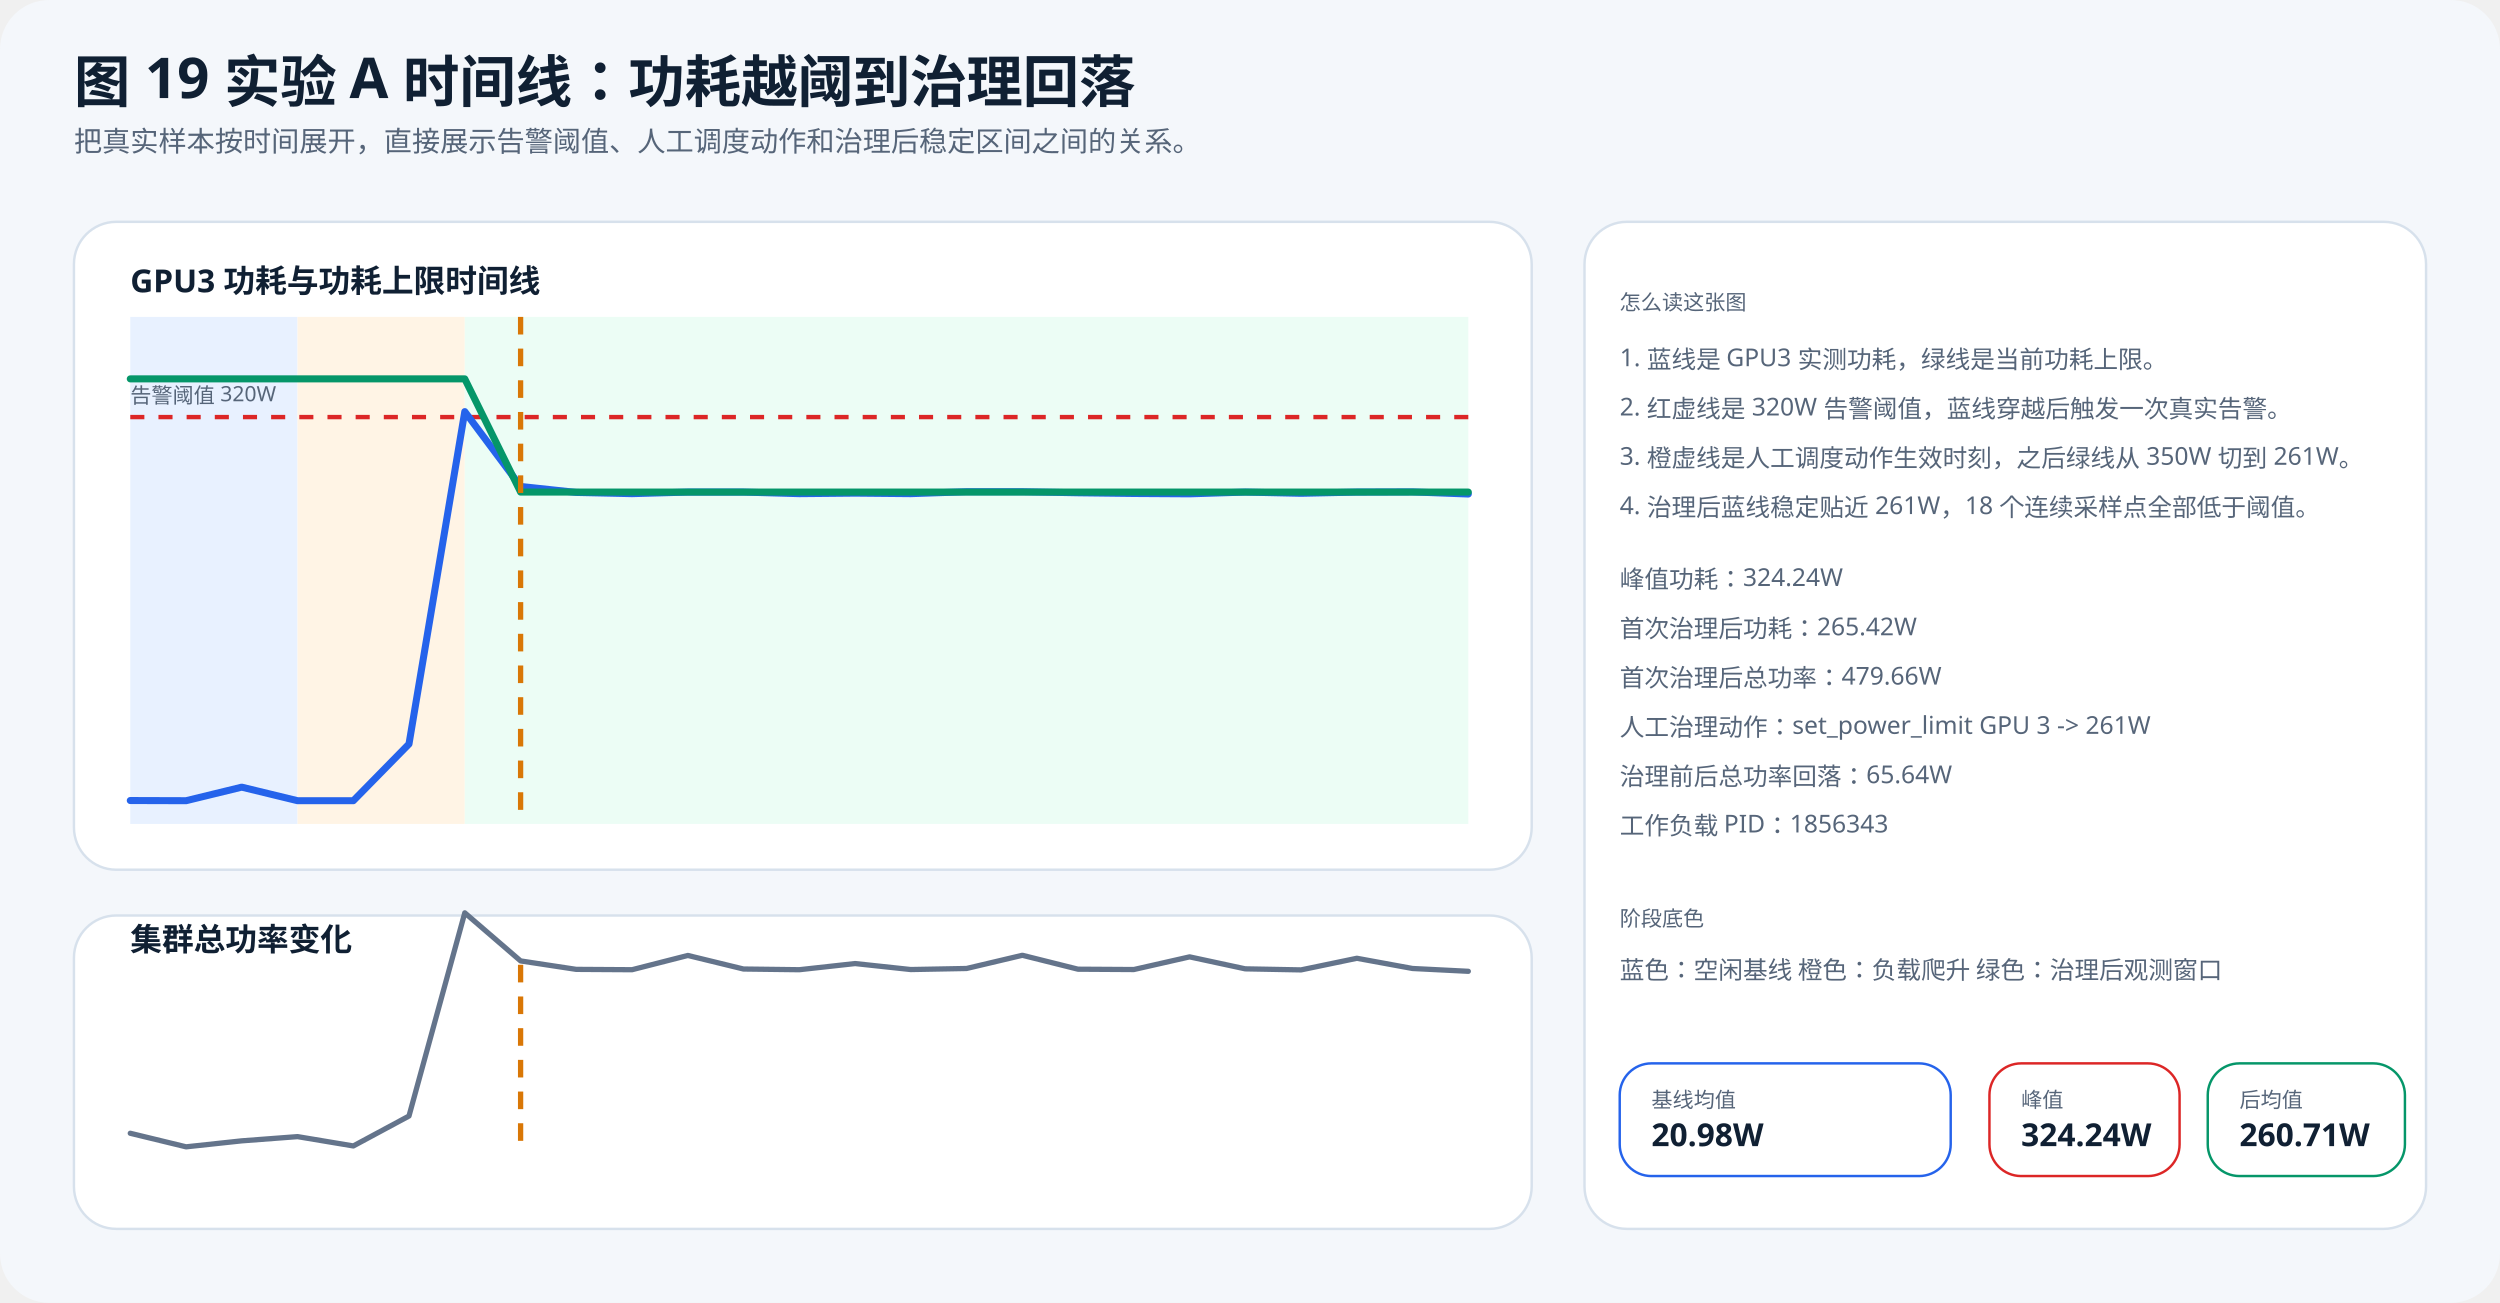
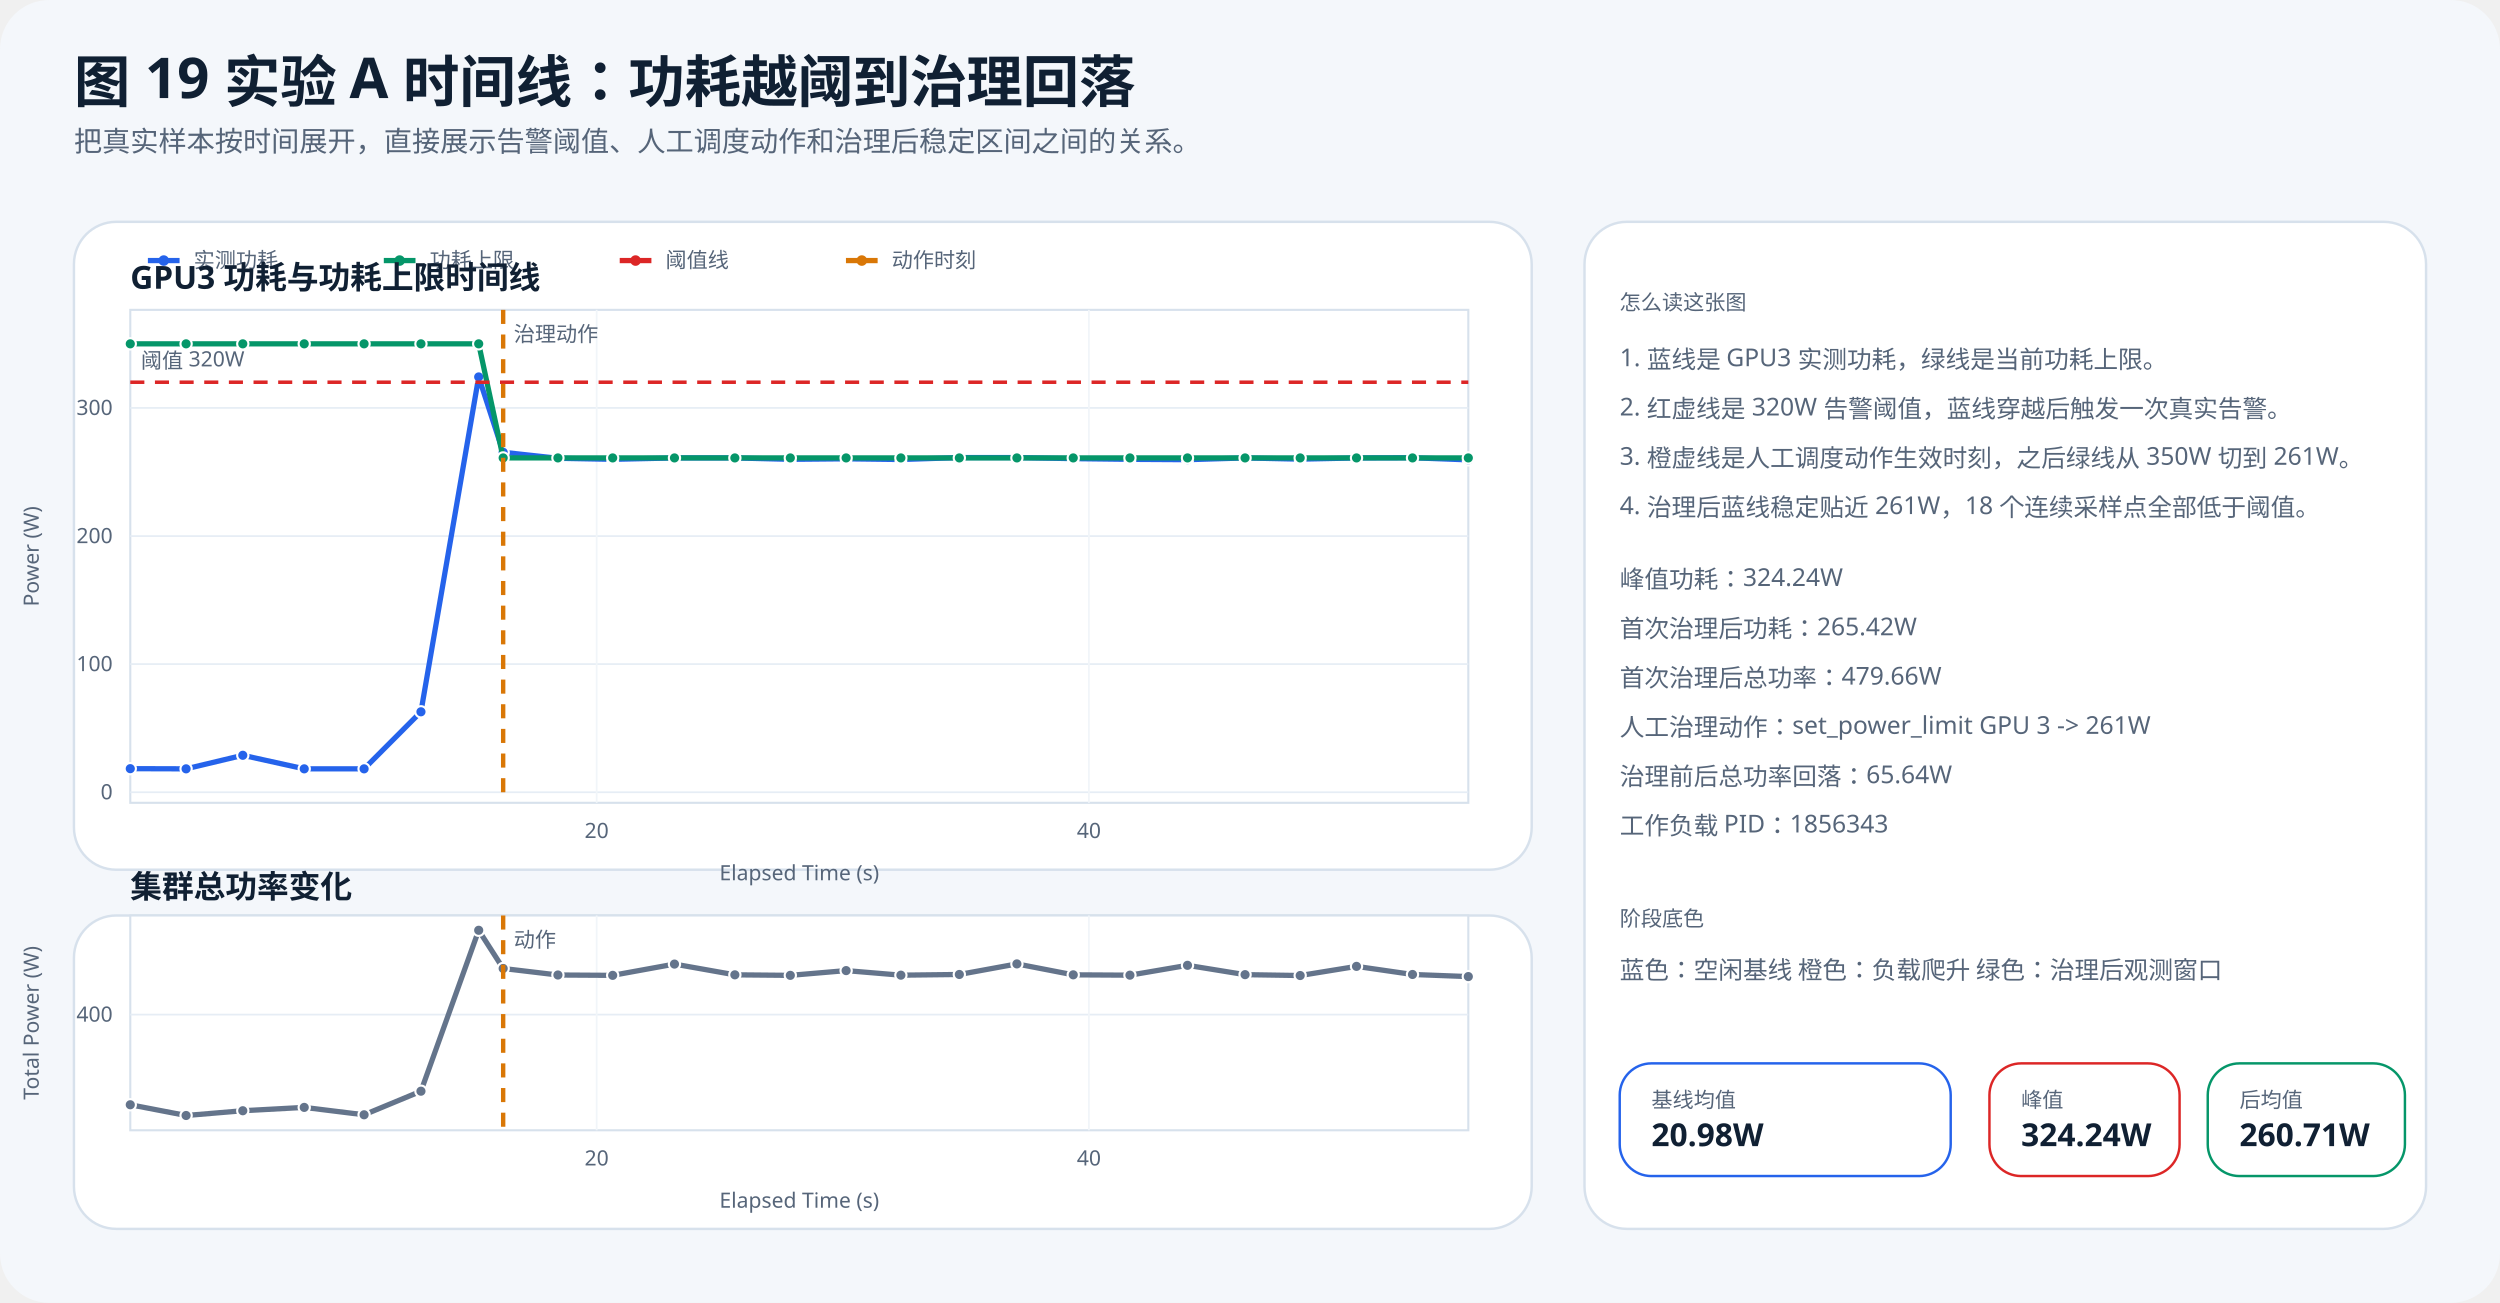
<svg xmlns="http://www.w3.org/2000/svg" width="1420" height="740" viewBox="0 0 1420 740">
  <style>.bg{fill:#F4F7FB}.card{fill:#FFFFFF;stroke:#D7E1EC;stroke-width:1.4}.title{font:700 32px 'Microsoft YaHei','Noto Sans SC',sans-serif;fill:#102033}.subtitle{font:500 16px 'Microsoft YaHei','Noto Sans SC',sans-serif;fill:#566579}.h{font:700 18px 'Microsoft YaHei','Noto Sans SC',sans-serif;fill:#102033}.p{font:500 14px 'Microsoft YaHei','Noto Sans SC',sans-serif;fill:#566579}.s{font:500 12px 'Microsoft YaHei','Noto Sans SC',sans-serif;fill:#566579}.k{font:700 14px 'Microsoft YaHei','Noto Sans SC',sans-serif;fill:#102033}</style>
  <rect class="bg" x="0" y="0" width="1420" height="740" rx="28" />
  <text class="title" x="42" y="58">图 19  实验 A 时间线：功耗越阈到治理回落</text>
  <text class="subtitle" x="42" y="86">把真实样本按时间展开，直接展示告警阈值、人工调度动作和治理后稳定区间之间的关系。</text>
  <rect class="card" x="42" y="126" width="828" height="368" rx="24" />
  <rect class="card" x="42" y="520" width="828" height="178" rx="24" />
  <rect class="card" x="900" y="126" width="478" height="572" rx="24" />
-   <rect x="74" y="180" width="95.0" height="288" fill="#E8F1FF" />
-   <rect x="169.0" y="180" width="95.0" height="288" fill="#FFF4E5" />
-   <rect x="264.0" y="180" width="570.0" height="288" fill="#ECFDF5" />
-   <line x1="74" y1="236.9" x2="834" y2="236.9" stroke="#DC2626" stroke-width="2.5" stroke-dasharray="8 8" />
-   <polyline points="74.0,454.7 105.7,454.8 137.3,447.1 169.0,454.8 200.7,454.8 232.3,422.6 264.0,233.8 295.7,276.3 327.3,279.7 359.0,280.4 390.7,279.5 422.3,279.5 454.0,280.4 485.7,280.1 517.3,280.4 549.0,279.3 580.7,279.3 612.3,279.9 644.0,280.3 675.7,280.5 707.3,279.5 739.0,280.2 770.7,279.5 802.3,279.4 834.0,280.6" fill="none" stroke="#2563EB" stroke-width="4" stroke-linejoin="round" stroke-linecap="round" />
-   <polyline points="74.0,215.2 105.7,215.2 137.3,215.2 169.0,215.2 200.7,215.2 232.3,215.2 264.0,215.2 295.7,279.5 327.3,279.5 359.0,279.5 390.7,279.5 422.3,279.5 454.0,279.5 485.7,279.5 517.3,279.5 549.0,279.5 580.7,279.5 612.3,279.5 644.0,279.5 675.7,279.5 707.3,279.5 739.0,279.5 770.7,279.5 802.3,279.5 834.0,279.5" fill="none" stroke="#059669" stroke-width="4" stroke-linejoin="round" stroke-linecap="round" />
-   <line x1="295.7" y1="180" x2="295.7" y2="468" stroke="#D97706" stroke-width="3" stroke-dasharray="10 8" />
-   <text class="h" x="74" y="166">GPU3 功耗与功耗上限时间线</text>
-   <text class="s" x="74" y="228.9">告警阈值 320W</text>
-   <polyline points="74.0,643.7 105.7,651.4 137.3,648.0 169.0,645.6 200.7,650.9 232.3,633.9 264.0,518.5 295.7,545.8 327.3,550.6 359.0,550.8 390.7,542.7 422.3,550.4 454.0,550.8 485.7,547.3 517.3,550.7 549.0,550.1 580.7,542.6 612.3,550.5 644.0,550.7 675.7,543.5 707.3,550.3 739.0,550.9 770.7,544.3 802.3,550.1 834.0,551.7" fill="none" stroke="#64748B" stroke-width="3" stroke-linejoin="round" stroke-linecap="round" />
-   <line x1="295.7" y1="548" x2="295.7" y2="654" stroke="#D97706" stroke-width="3" stroke-dasharray="10 8" />
-   <text class="h" x="74" y="540">集群总功率变化</text>
+   <rect x="74.0" y="176.0" width="98.8" height="280.0" fill="#E8F1FF" opacity="0.45" />
+   <text class="s" x="123.4" y="194.0" text-anchor="middle">空闲基线</text>
+   <rect x="206.8" y="176.0" width="65.1" height="280.0" fill="#FFF4E5" opacity="0.45" />
+   <text class="s" x="239.4" y="194.0" text-anchor="middle">负载爬升</text>
+   <rect x="285.8" y="176.0" width="548.2" height="280.0" fill="#ECFDF5" opacity="0.45" />
+   <text class="s" x="559.9" y="194.0" text-anchor="middle">治理后观测</text>
+   <rect x="74.0" y="176.0" width="760.0" height="280.0" fill="#FFFFFF" stroke="#D7E1EC" stroke-width="1.2" />
+   <line x1="74.0" y1="450.0" x2="834.0" y2="450.0" stroke="#E6EDF5" stroke-width="1" />
+   <text class="s" x="64.0" y="454.0" text-anchor="end">0</text>
+   <line x1="74.0" y1="377.2" x2="834.0" y2="377.2" stroke="#E6EDF5" stroke-width="1" />
+   <text class="s" x="64.0" y="381.2" text-anchor="end">100</text>
+   <line x1="74.0" y1="304.5" x2="834.0" y2="304.5" stroke="#E6EDF5" stroke-width="1" />
+   <text class="s" x="64.0" y="308.5" text-anchor="end">200</text>
+   <line x1="74.0" y1="231.7" x2="834.0" y2="231.7" stroke="#E6EDF5" stroke-width="1" />
+   <text class="s" x="64.0" y="235.7" text-anchor="end">300</text>
+   <line x1="338.9" y1="176.0" x2="338.9" y2="456.0" stroke="#F1F5F9" stroke-width="1" />
+   <text class="s" x="338.9" y="476.0" text-anchor="middle">20</text>
+   <line x1="618.5" y1="176.0" x2="618.5" y2="456.0" stroke="#F1F5F9" stroke-width="1" />
+   <text class="s" x="618.5" y="476.0" text-anchor="middle">40</text>
+   <text class="s" x="454.0" y="500.0" text-anchor="middle">Elapsed Time (s)</text>
+   <text class="s" x="22.0" y="316.0" text-anchor="middle" transform="rotate(-90 22.0 316.0)">Power (W)</text>
+   <polyline points="74.0,436.6 105.7,436.7 137.9,429.0 172.8,436.7 206.8,436.7 239.1,404.3 271.9,214.1 285.8,256.9 316.9,260.3 348.0,260.9 383.1,260.1 417.4,260.1 448.9,260.9 480.6,260.6 511.7,261.0 544.9,259.9 577.6,259.9 609.6,260.5 641.8,260.9 674.5,261.1 707.2,260.1 738.5,260.8 770.5,260.1 802.3,260.0 834.0,261.2" fill="none" stroke="#2563EB" stroke-width="3.0" stroke-linejoin="round" stroke-linecap="round" />
+   <circle cx="74.0" cy="436.6" r="3.2" fill="#2563EB" stroke="#FFFFFF" stroke-width="1.2" />
+   <circle cx="105.7" cy="436.7" r="3.2" fill="#2563EB" stroke="#FFFFFF" stroke-width="1.2" />
+   <circle cx="137.9" cy="429.0" r="3.2" fill="#2563EB" stroke="#FFFFFF" stroke-width="1.2" />
+   <circle cx="172.8" cy="436.7" r="3.2" fill="#2563EB" stroke="#FFFFFF" stroke-width="1.2" />
+   <circle cx="206.8" cy="436.7" r="3.2" fill="#2563EB" stroke="#FFFFFF" stroke-width="1.2" />
+   <circle cx="239.1" cy="404.3" r="3.2" fill="#2563EB" stroke="#FFFFFF" stroke-width="1.2" />
+   <circle cx="271.9" cy="214.1" r="3.2" fill="#2563EB" stroke="#FFFFFF" stroke-width="1.2" />
+   <circle cx="285.8" cy="256.9" r="3.2" fill="#2563EB" stroke="#FFFFFF" stroke-width="1.2" />
+   <circle cx="316.9" cy="260.3" r="3.2" fill="#2563EB" stroke="#FFFFFF" stroke-width="1.2" />
+   <circle cx="348.0" cy="260.9" r="3.2" fill="#2563EB" stroke="#FFFFFF" stroke-width="1.2" />
+   <circle cx="383.1" cy="260.1" r="3.2" fill="#2563EB" stroke="#FFFFFF" stroke-width="1.2" />
+   <circle cx="417.4" cy="260.1" r="3.2" fill="#2563EB" stroke="#FFFFFF" stroke-width="1.2" />
+   <circle cx="448.9" cy="260.9" r="3.2" fill="#2563EB" stroke="#FFFFFF" stroke-width="1.2" />
+   <circle cx="480.6" cy="260.6" r="3.2" fill="#2563EB" stroke="#FFFFFF" stroke-width="1.2" />
+   <circle cx="511.7" cy="261.0" r="3.2" fill="#2563EB" stroke="#FFFFFF" stroke-width="1.2" />
+   <circle cx="544.9" cy="259.9" r="3.2" fill="#2563EB" stroke="#FFFFFF" stroke-width="1.2" />
+   <circle cx="577.6" cy="259.9" r="3.2" fill="#2563EB" stroke="#FFFFFF" stroke-width="1.2" />
+   <circle cx="609.6" cy="260.5" r="3.2" fill="#2563EB" stroke="#FFFFFF" stroke-width="1.2" />
+   <circle cx="641.8" cy="260.9" r="3.2" fill="#2563EB" stroke="#FFFFFF" stroke-width="1.2" />
+   <circle cx="674.5" cy="261.1" r="3.2" fill="#2563EB" stroke="#FFFFFF" stroke-width="1.2" />
+   <circle cx="707.2" cy="260.1" r="3.2" fill="#2563EB" stroke="#FFFFFF" stroke-width="1.2" />
+   <circle cx="738.5" cy="260.8" r="3.2" fill="#2563EB" stroke="#FFFFFF" stroke-width="1.2" />
+   <circle cx="770.5" cy="260.1" r="3.2" fill="#2563EB" stroke="#FFFFFF" stroke-width="1.2" />
+   <circle cx="802.3" cy="260.0" r="3.2" fill="#2563EB" stroke="#FFFFFF" stroke-width="1.2" />
+   <circle cx="834.0" cy="261.2" r="3.2" fill="#2563EB" stroke="#FFFFFF" stroke-width="1.2" />
+   <polyline points="74.0,195.3 105.7,195.3 137.9,195.3 172.8,195.3 206.8,195.3 239.1,195.3 271.9,195.3 285.8,260.1 316.9,260.1 348.0,260.1 383.1,260.1 417.4,260.1 448.9,260.1 480.6,260.1 511.7,260.1 544.9,260.1 577.6,260.1 609.6,260.1 641.8,260.1 674.5,260.1 707.2,260.1 738.5,260.1 770.5,260.1 802.3,260.1 834.0,260.1" fill="none" stroke="#059669" stroke-width="3.0" stroke-linejoin="round" stroke-linecap="round" />
+   <circle cx="74.0" cy="195.3" r="3.2" fill="#059669" stroke="#FFFFFF" stroke-width="1.2" />
+   <circle cx="105.7" cy="195.3" r="3.2" fill="#059669" stroke="#FFFFFF" stroke-width="1.2" />
+   <circle cx="137.9" cy="195.3" r="3.2" fill="#059669" stroke="#FFFFFF" stroke-width="1.2" />
+   <circle cx="172.8" cy="195.3" r="3.2" fill="#059669" stroke="#FFFFFF" stroke-width="1.2" />
+   <circle cx="206.8" cy="195.3" r="3.2" fill="#059669" stroke="#FFFFFF" stroke-width="1.2" />
+   <circle cx="239.1" cy="195.3" r="3.2" fill="#059669" stroke="#FFFFFF" stroke-width="1.2" />
+   <circle cx="271.9" cy="195.3" r="3.2" fill="#059669" stroke="#FFFFFF" stroke-width="1.2" />
+   <circle cx="285.8" cy="260.1" r="3.2" fill="#059669" stroke="#FFFFFF" stroke-width="1.2" />
+   <circle cx="316.9" cy="260.1" r="3.2" fill="#059669" stroke="#FFFFFF" stroke-width="1.2" />
+   <circle cx="348.0" cy="260.1" r="3.2" fill="#059669" stroke="#FFFFFF" stroke-width="1.2" />
+   <circle cx="383.1" cy="260.1" r="3.2" fill="#059669" stroke="#FFFFFF" stroke-width="1.2" />
+   <circle cx="417.4" cy="260.1" r="3.2" fill="#059669" stroke="#FFFFFF" stroke-width="1.2" />
+   <circle cx="448.9" cy="260.1" r="3.2" fill="#059669" stroke="#FFFFFF" stroke-width="1.2" />
+   <circle cx="480.6" cy="260.1" r="3.2" fill="#059669" stroke="#FFFFFF" stroke-width="1.2" />
+   <circle cx="511.7" cy="260.1" r="3.2" fill="#059669" stroke="#FFFFFF" stroke-width="1.2" />
+   <circle cx="544.9" cy="260.1" r="3.2" fill="#059669" stroke="#FFFFFF" stroke-width="1.2" />
+   <circle cx="577.6" cy="260.1" r="3.2" fill="#059669" stroke="#FFFFFF" stroke-width="1.2" />
+   <circle cx="609.6" cy="260.1" r="3.2" fill="#059669" stroke="#FFFFFF" stroke-width="1.2" />
+   <circle cx="641.8" cy="260.1" r="3.2" fill="#059669" stroke="#FFFFFF" stroke-width="1.2" />
+   <circle cx="674.5" cy="260.1" r="3.2" fill="#059669" stroke="#FFFFFF" stroke-width="1.2" />
+   <circle cx="707.2" cy="260.1" r="3.2" fill="#059669" stroke="#FFFFFF" stroke-width="1.2" />
+   <circle cx="738.5" cy="260.1" r="3.2" fill="#059669" stroke="#FFFFFF" stroke-width="1.2" />
+   <circle cx="770.5" cy="260.1" r="3.2" fill="#059669" stroke="#FFFFFF" stroke-width="1.2" />
+   <circle cx="802.3" cy="260.1" r="3.2" fill="#059669" stroke="#FFFFFF" stroke-width="1.2" />
+   <circle cx="834.0" cy="260.1" r="3.2" fill="#059669" stroke="#FFFFFF" stroke-width="1.2" />
+   <line x1="74.0" y1="217.1" x2="834.0" y2="217.1" stroke="#DC2626" stroke-width="2" stroke-dasharray="8 6" />
+   <text class="s" x="80.0" y="209.1">阈值 320W</text>
+   <line x1="285.8" y1="176.0" x2="285.8" y2="456.0" stroke="#D97706" stroke-width="2.5" stroke-dasharray="8 6" />
+   <text class="s" x="291.8" y="194.0">治理动作</text>
+   <line x1="84.0" y1="148.0" x2="102.0" y2="148.0" stroke="#2563EB" stroke-width="3" />
+   <circle cx="93.0" cy="148.0" r="3" fill="#2563EB" />
+   <text class="s" x="110.0" y="152.0">实测功耗</text>
+   <line x1="218.0" y1="148.0" x2="236.0" y2="148.0" stroke="#059669" stroke-width="3" />
+   <circle cx="227.0" cy="148.0" r="3" fill="#059669" />
+   <text class="s" x="244.0" y="152.0">功耗上限</text>
+   <line x1="352.0" y1="148.0" x2="370.0" y2="148.0" stroke="#DC2626" stroke-width="3" />
+   <circle cx="361.0" cy="148.0" r="3" fill="#DC2626" />
+   <text class="s" x="378.0" y="152.0">阈值线</text>
+   <line x1="480.5" y1="148.0" x2="498.5" y2="148.0" stroke="#D97706" stroke-width="3" />
+   <circle cx="489.5" cy="148.0" r="3" fill="#D97706" />
+   <text class="s" x="506.5" y="152.0">动作时刻</text>
+   <text class="h" x="74" y="164">GPU3 功耗与功耗上限时间线</text>
+   <rect x="74.0" y="520.0" width="760.0" height="122.0" fill="#FFFFFF" stroke="#D7E1EC" stroke-width="1.2" />
+   <line x1="74.0" y1="576.3" x2="834.0" y2="576.3" stroke="#E6EDF5" stroke-width="1" />
+   <text class="s" x="64.0" y="580.3" text-anchor="end">400</text>
+   <line x1="338.9" y1="520.0" x2="338.9" y2="642.0" stroke="#F1F5F9" stroke-width="1" />
+   <text class="s" x="338.9" y="662.0" text-anchor="middle">20</text>
+   <line x1="618.5" y1="520.0" x2="618.5" y2="642.0" stroke="#F1F5F9" stroke-width="1" />
+   <text class="s" x="618.5" y="662.0" text-anchor="middle">40</text>
+   <text class="s" x="454.0" y="686.0" text-anchor="middle">Elapsed Time (s)</text>
+   <text class="s" x="22.0" y="581.0" text-anchor="middle" transform="rotate(-90 22.0 581.0)">Total Power (W)</text>
+   <polyline points="74.0,627.5 105.7,633.6 137.9,630.9 172.8,629.0 206.8,633.2 239.1,619.8 271.9,528.4 285.8,550.1 316.9,553.8 348.0,554.0 383.1,547.6 417.4,553.7 448.9,554.0 480.6,551.3 511.7,553.9 544.9,553.5 577.6,547.5 609.6,553.7 641.8,553.9 674.5,548.3 707.2,553.6 738.5,554.1 770.5,548.9 802.3,553.5 834.0,554.7" fill="none" stroke="#64748B" stroke-width="3.0" stroke-linejoin="round" stroke-linecap="round" />
+   <circle cx="74.0" cy="627.5" r="3.2" fill="#64748B" stroke="#FFFFFF" stroke-width="1.2" />
+   <circle cx="105.7" cy="633.6" r="3.2" fill="#64748B" stroke="#FFFFFF" stroke-width="1.2" />
+   <circle cx="137.9" cy="630.9" r="3.2" fill="#64748B" stroke="#FFFFFF" stroke-width="1.2" />
+   <circle cx="172.8" cy="629.0" r="3.2" fill="#64748B" stroke="#FFFFFF" stroke-width="1.2" />
+   <circle cx="206.8" cy="633.2" r="3.2" fill="#64748B" stroke="#FFFFFF" stroke-width="1.2" />
+   <circle cx="239.1" cy="619.8" r="3.2" fill="#64748B" stroke="#FFFFFF" stroke-width="1.2" />
+   <circle cx="271.9" cy="528.4" r="3.2" fill="#64748B" stroke="#FFFFFF" stroke-width="1.2" />
+   <circle cx="285.8" cy="550.1" r="3.2" fill="#64748B" stroke="#FFFFFF" stroke-width="1.2" />
+   <circle cx="316.9" cy="553.8" r="3.2" fill="#64748B" stroke="#FFFFFF" stroke-width="1.2" />
+   <circle cx="348.0" cy="554.0" r="3.2" fill="#64748B" stroke="#FFFFFF" stroke-width="1.2" />
+   <circle cx="383.1" cy="547.6" r="3.2" fill="#64748B" stroke="#FFFFFF" stroke-width="1.2" />
+   <circle cx="417.4" cy="553.7" r="3.2" fill="#64748B" stroke="#FFFFFF" stroke-width="1.2" />
+   <circle cx="448.9" cy="554.0" r="3.2" fill="#64748B" stroke="#FFFFFF" stroke-width="1.2" />
+   <circle cx="480.6" cy="551.3" r="3.2" fill="#64748B" stroke="#FFFFFF" stroke-width="1.2" />
+   <circle cx="511.7" cy="553.9" r="3.2" fill="#64748B" stroke="#FFFFFF" stroke-width="1.2" />
+   <circle cx="544.9" cy="553.5" r="3.2" fill="#64748B" stroke="#FFFFFF" stroke-width="1.2" />
+   <circle cx="577.6" cy="547.5" r="3.2" fill="#64748B" stroke="#FFFFFF" stroke-width="1.2" />
+   <circle cx="609.6" cy="553.7" r="3.2" fill="#64748B" stroke="#FFFFFF" stroke-width="1.2" />
+   <circle cx="641.8" cy="553.9" r="3.2" fill="#64748B" stroke="#FFFFFF" stroke-width="1.2" />
+   <circle cx="674.5" cy="548.3" r="3.2" fill="#64748B" stroke="#FFFFFF" stroke-width="1.2" />
+   <circle cx="707.2" cy="553.6" r="3.2" fill="#64748B" stroke="#FFFFFF" stroke-width="1.2" />
+   <circle cx="738.5" cy="554.1" r="3.2" fill="#64748B" stroke="#FFFFFF" stroke-width="1.2" />
+   <circle cx="770.5" cy="548.9" r="3.2" fill="#64748B" stroke="#FFFFFF" stroke-width="1.2" />
+   <circle cx="802.3" cy="553.5" r="3.2" fill="#64748B" stroke="#FFFFFF" stroke-width="1.2" />
+   <circle cx="834.0" cy="554.7" r="3.2" fill="#64748B" stroke="#FFFFFF" stroke-width="1.2" />
+   <line x1="285.8" y1="520.0" x2="285.8" y2="642.0" stroke="#D97706" stroke-width="2.5" stroke-dasharray="8 6" />
+   <text class="s" x="291.8" y="538.0">动作</text>
+   <text class="h" x="74" y="510">集群总功率变化</text>
  <text class="s" x="920" y="176">怎么读这张图</text>
  <text class="p" x="920" y="208">1. 蓝线是 GPU3 实测功耗，绿线是当前功耗上限。</text>
  <text class="p" x="920" y="236">2. 红虚线是 320W 告警阈值，蓝线穿越后触发一次真实告警。</text>
  <text class="p" x="920" y="264">3. 橙虚线是人工调度动作生效时刻，之后绿线从 350W 切到 261W。</text>
  <text class="p" x="920" y="292">4. 治理后蓝线稳定贴近 261W，18 个连续采样点全部低于阈值。</text>
  <text class="p" x="920" y="334">峰值功耗：324.24W</text>
  <text class="p" x="920" y="362">首次治理后功耗：265.42W</text>
  <text class="p" x="920" y="390">首次治理后总功率：479.66W</text>
  <text class="p" x="920" y="418">人工治理动作：set_power_limit GPU 3 -&gt; 261W</text>
  <text class="p" x="920" y="446">治理前后总功率回落：65.64W</text>
  <text class="p" x="920" y="474">工作负载 PID：1856343</text>
  <text class="s" x="920" y="526">阶段底色</text>
  <text class="p" x="920" y="556">蓝色：空闲基线  橙色：负载爬升  绿色：治理后观测窗口</text>
  <rect x="920" y="604" width="188" height="64" rx="18" fill="#FFFFFF" stroke="#2563EB" stroke-width="1.4" />
  <text class="s" x="938" y="629">基线均值</text>
  <text class="h" x="938" y="651" fill="#2563EB">20.98W</text>
  <rect x="1130" y="604" width="108" height="64" rx="18" fill="#FFFFFF" stroke="#DC2626" stroke-width="1.4" />
  <text class="s" x="1148" y="629">峰值</text>
  <text class="h" x="1148" y="651" fill="#DC2626">324.24W</text>
  <rect x="1254" y="604" width="112" height="64" rx="18" fill="#FFFFFF" stroke="#059669" stroke-width="1.4" />
  <text class="s" x="1272" y="629">后均值</text>
  <text class="h" x="1272" y="651" fill="#059669">260.71W</text>
</svg>
